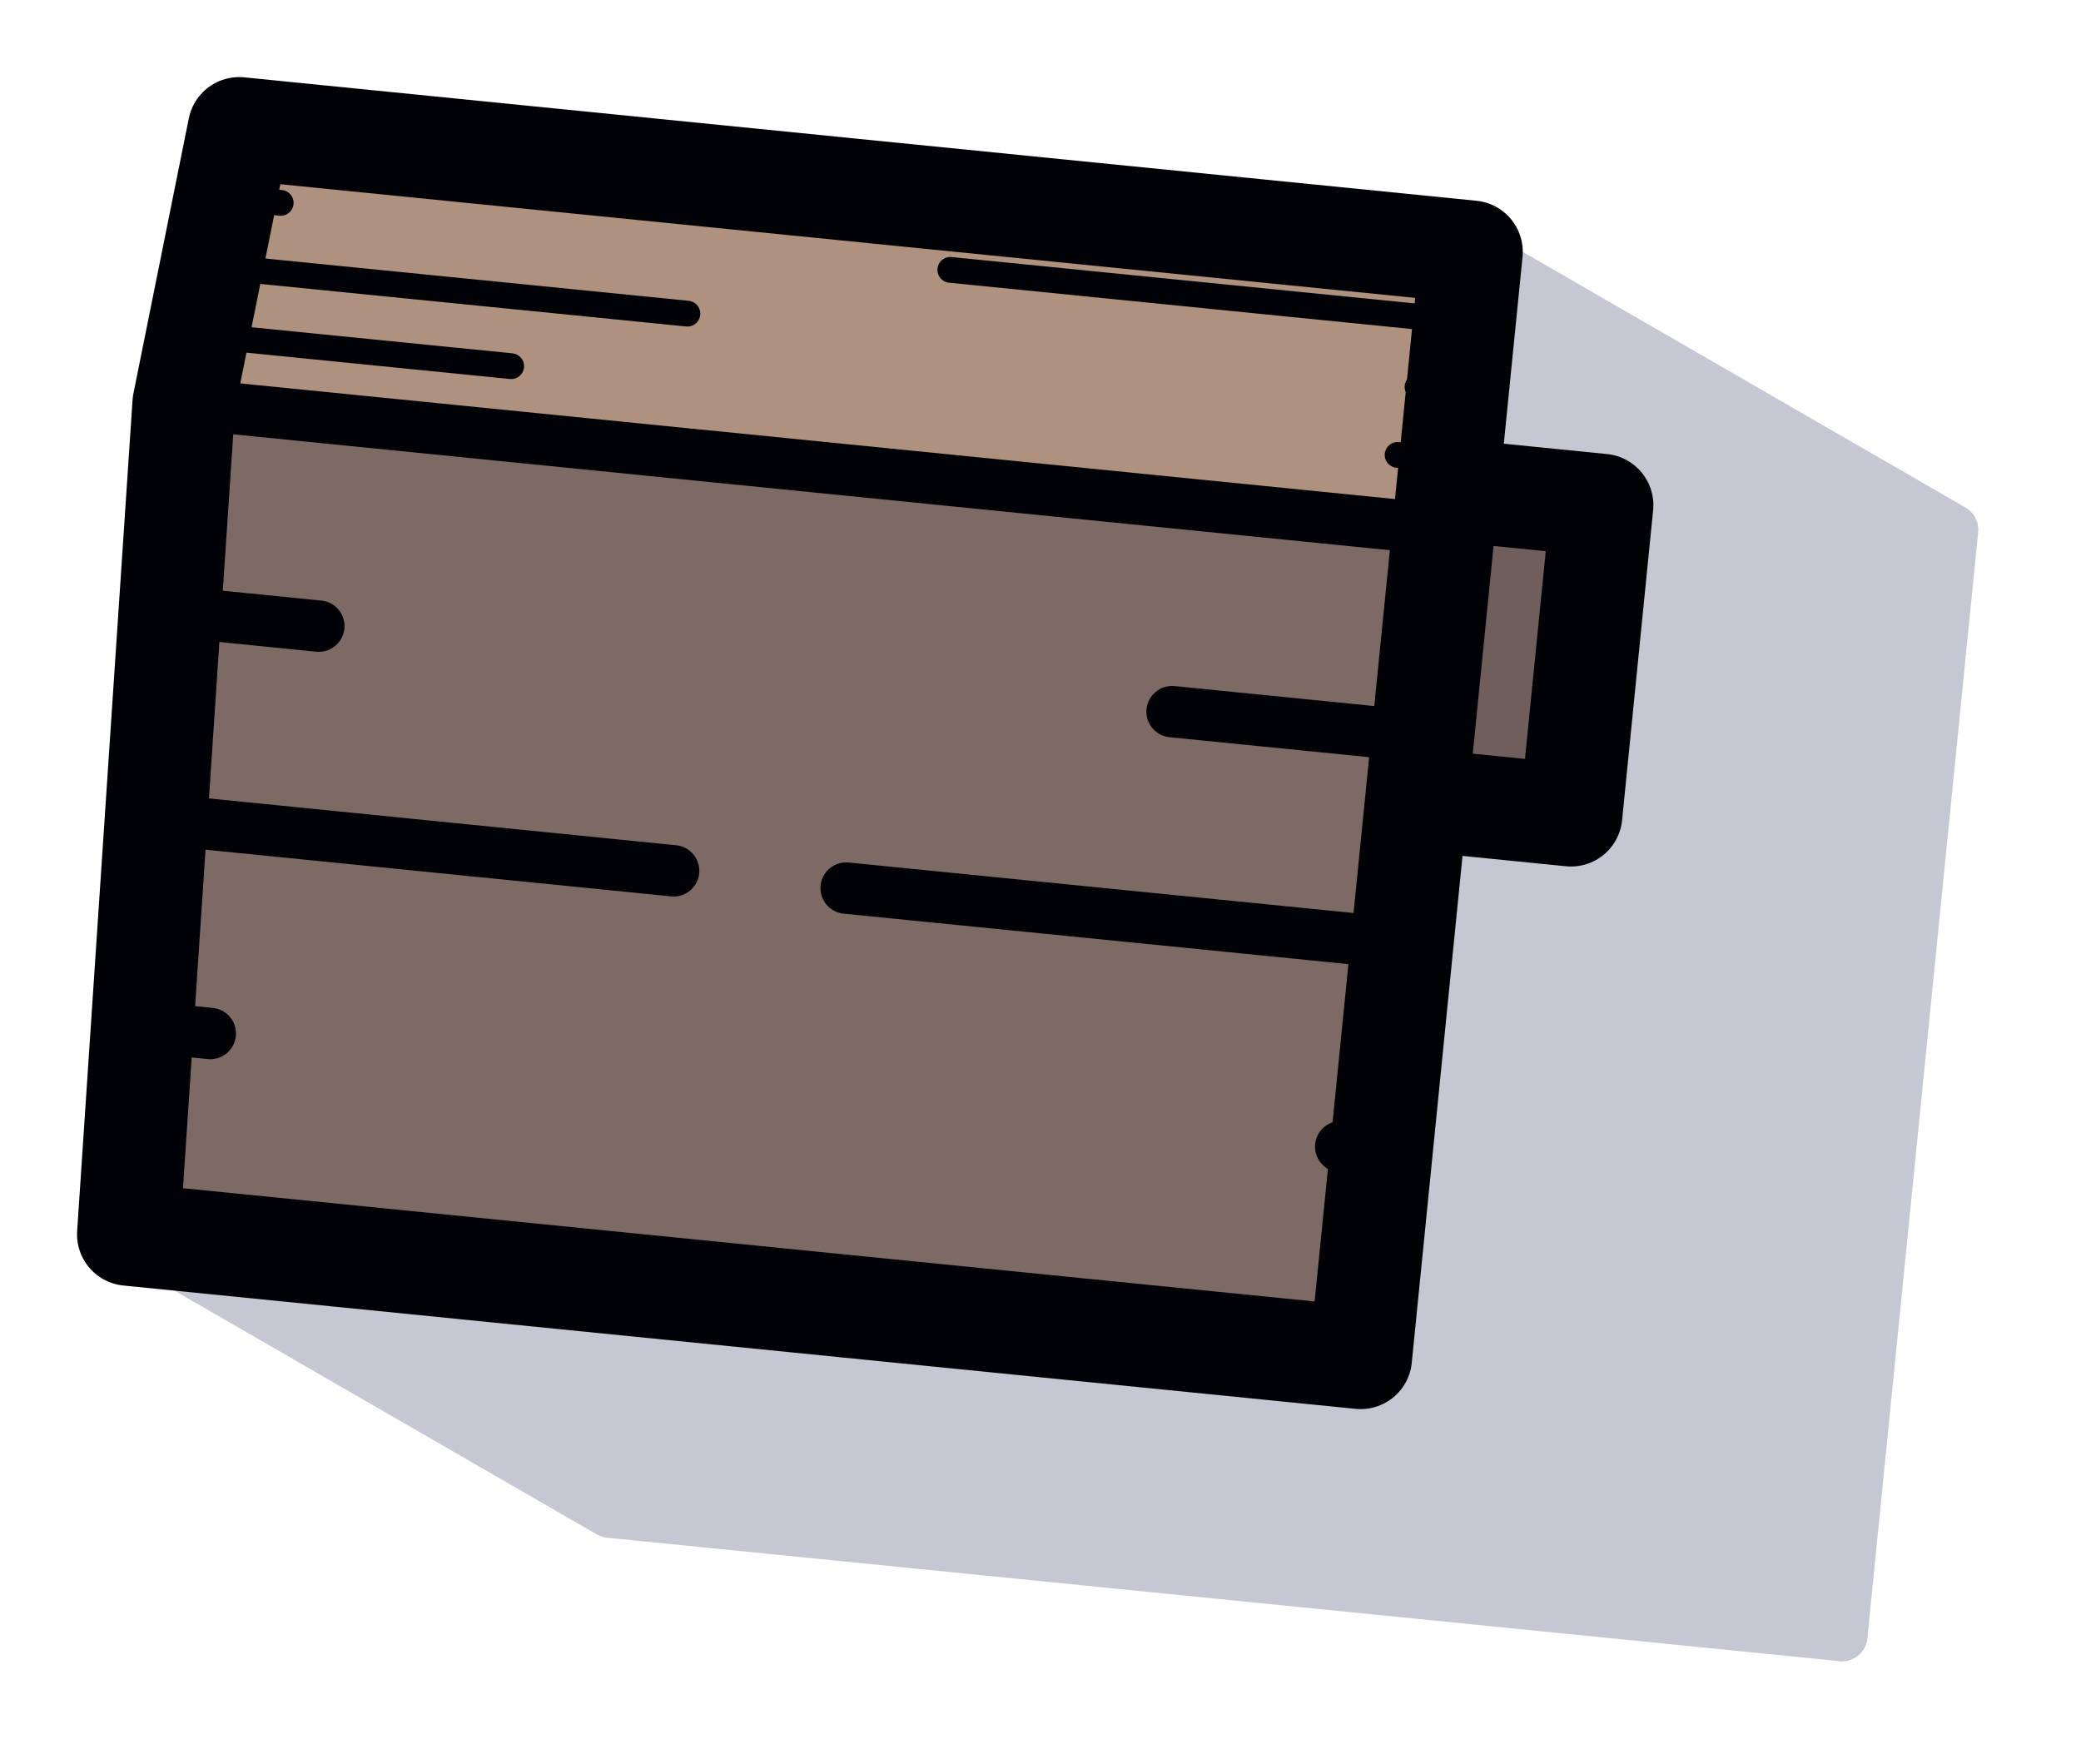
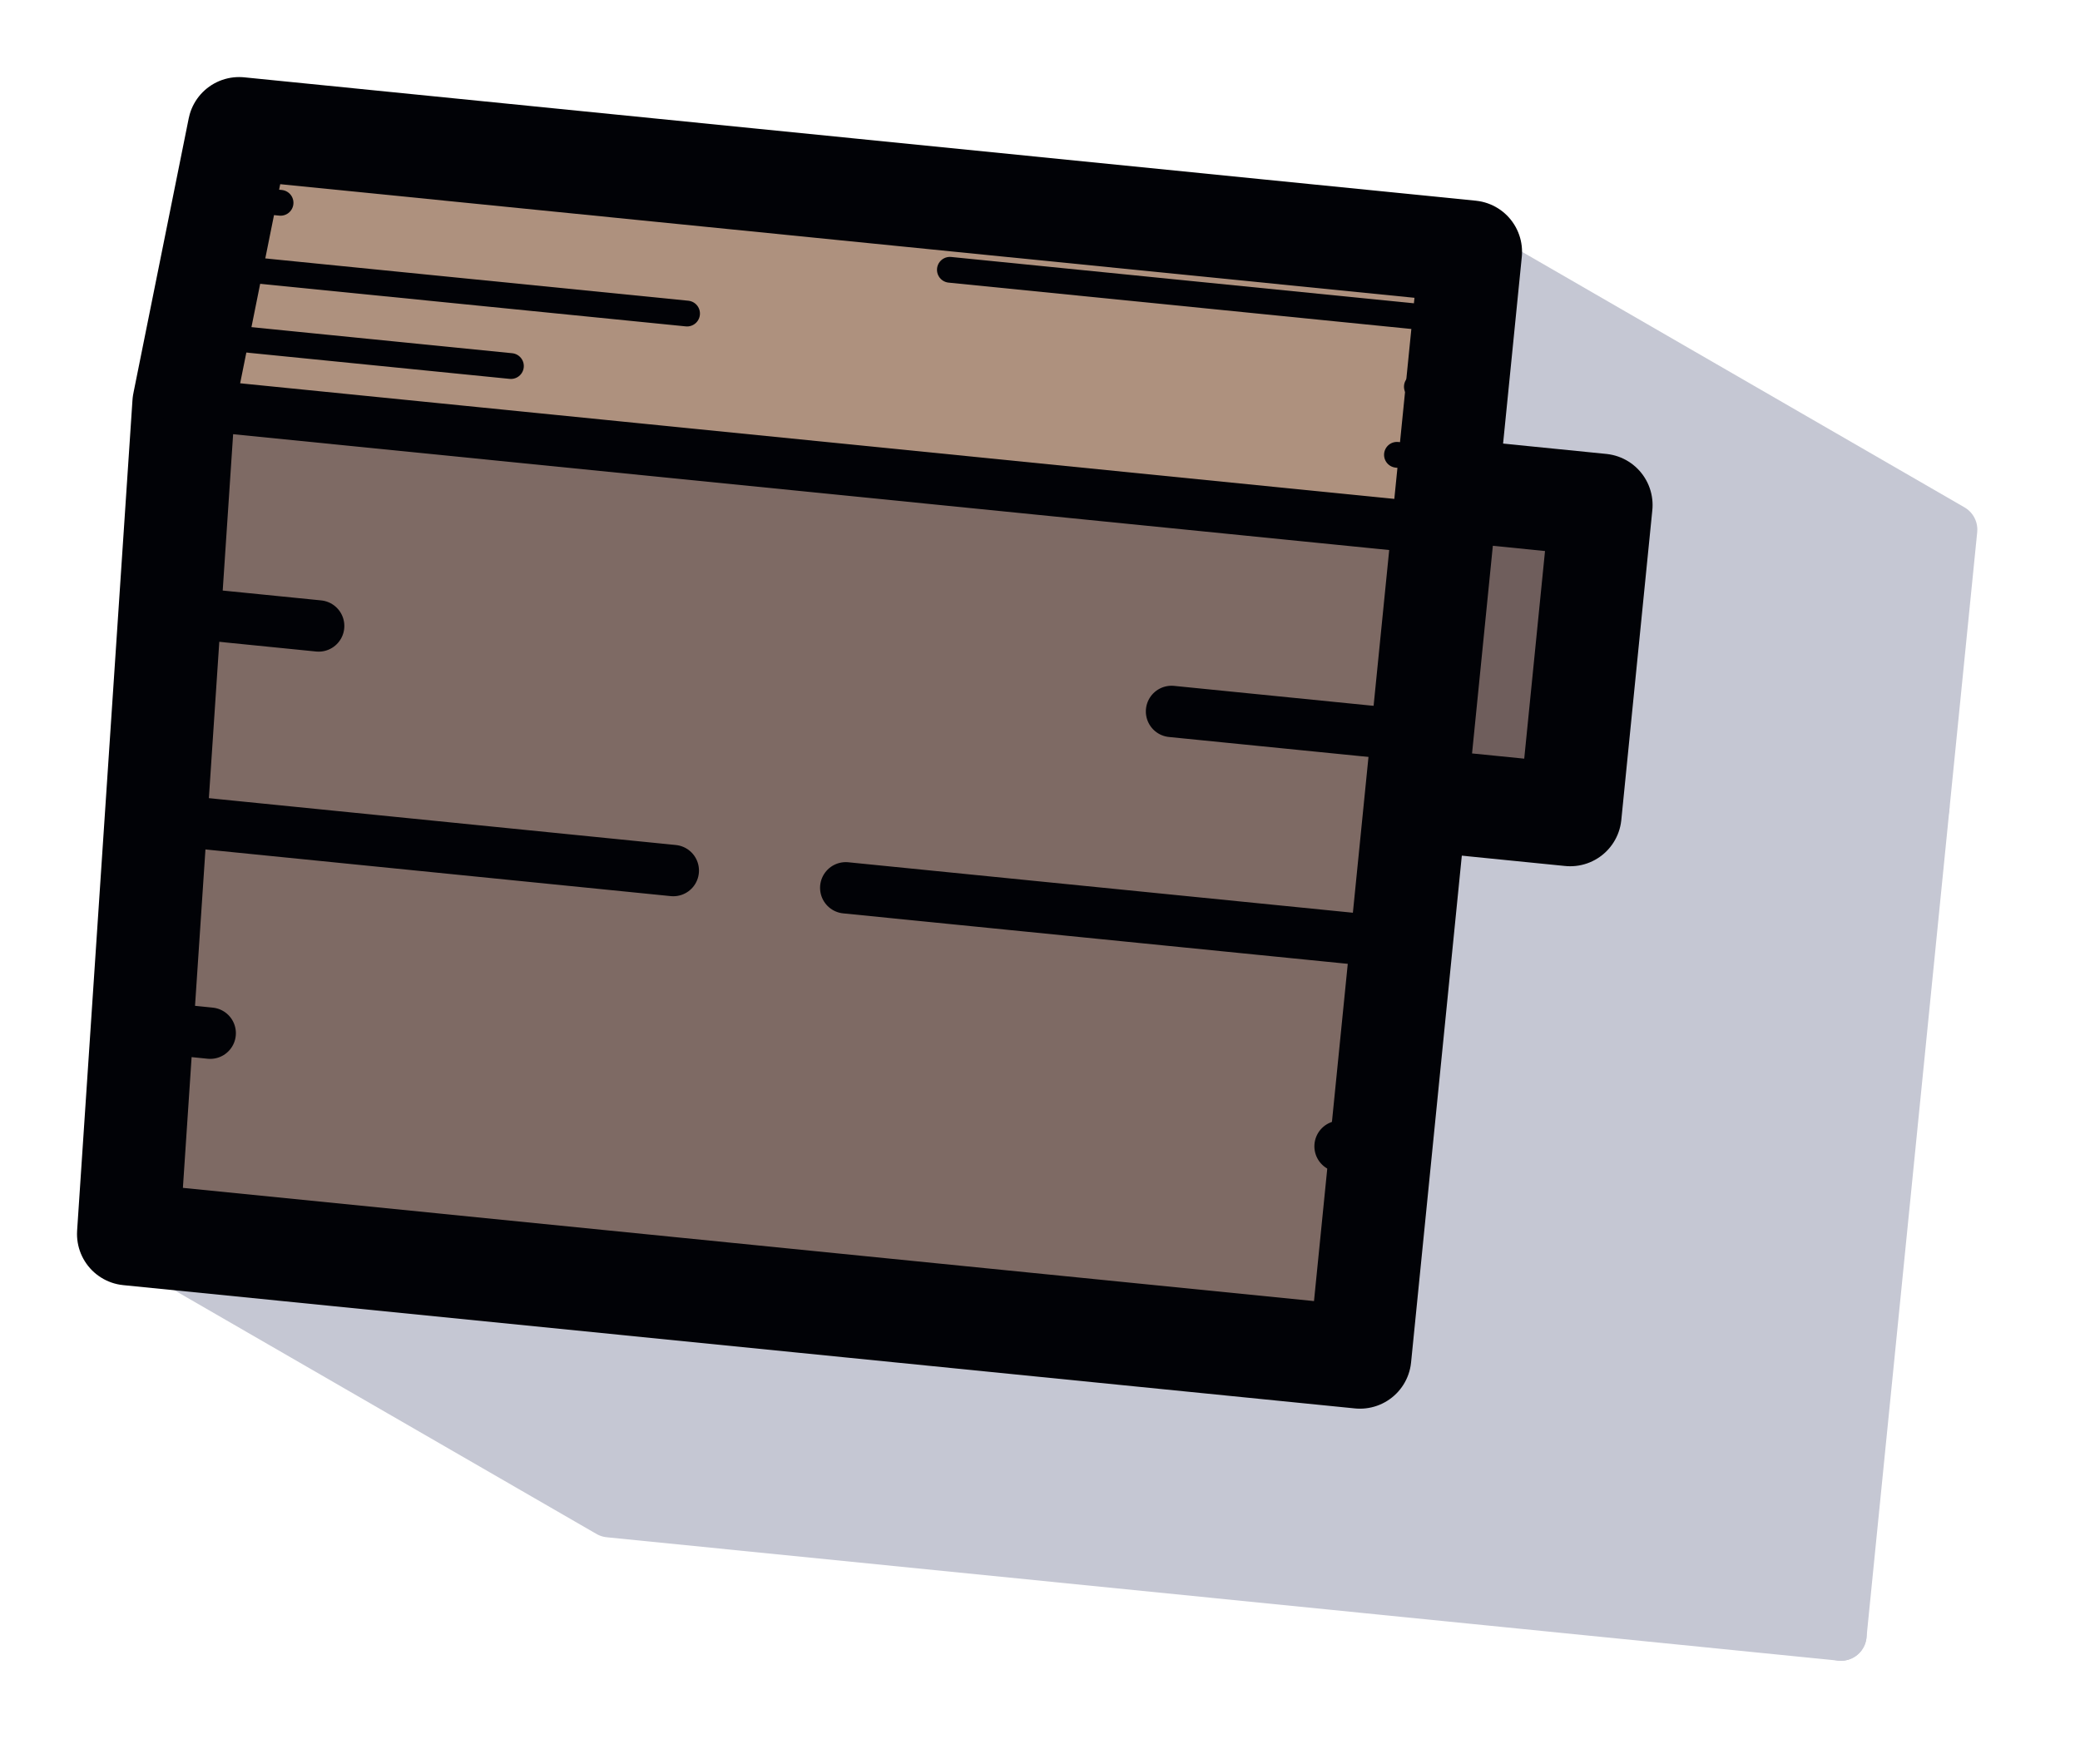
- <svg xmlns="http://www.w3.org/2000/svg" viewBox="137.789 232.919 20.254 17.167" width="20.254" height="17.167" stroke-linejoin="round" stroke-linecap="round" fill-rule="evenodd" fill="none">
+ <svg xmlns="http://www.w3.org/2000/svg" viewBox="137.789 232.919 20.254 17.167" width="486" height="412" stroke-linejoin="round" stroke-linecap="round" fill-rule="evenodd" fill="none" preserveAspectRatio="none">
  <g transform="translate(250.0195 250.0195) scale(1.000078)" opacity="0.55">
    <path d=" M -93.49,-9.241 L -98.173,-11.944 L -97.902,-14.648 L -93.219,-11.944 L -93.49,-9.241" fill="#9699AE" stroke="#9699AE" stroke-width="0.5" />
    <path d=" M -94.297,-1.183 L -98.98,-3.887 L -98.173,-11.944 L -93.49,-9.241 L -94.297,-1.183" fill="#9699AE" stroke="#9699AE" stroke-width="0.5" />
    <path d=" M -106.289,-2.384 L -110.972,-5.087 L -98.98,-3.887 L -94.297,-1.183 L -106.289,-2.384" fill="#9699AE" stroke="#9699AE" stroke-width="0.5" />
  </g>
  <g transform="translate(250.0195 250.0195) scale(1.000078)">
    <path d=" M -102.627,-12.784 L -102.929,-9.767 L -96.933,-9.167 L -96.631,-12.183 L -102.627,-12.784" fill="#6F5E5C" />
    <path d=" M -102.929,-9.767 L -96.933,-9.167 L -96.631,-12.183 L -102.627,-12.784" stroke="#010206" stroke-width="1" />
    <path d=" M -97.902,-14.648 L -98.173,-11.944 L -110.433,-13.172 L -109.894,-15.849 L -97.902,-14.648" fill="#AE917E" />
    <path d=" M -98.98,-3.887 L -98.173,-11.944 L -110.433,-13.172 L -110.972,-5.087 L -98.98,-3.887" fill="#7E6A64" />
    <path d=" M -98.375,-9.93 L -100.815,-10.174 M -110.568,-11.151 L -109.119,-11.006" stroke="#010206" stroke-width="0.5" />
    <path d=" M -98.105,-12.62 L -98.62,-12.672 M -110.298,-13.841 L -107.247,-13.536" stroke="#010206" stroke-width="0.251" />
    <path d=" M -98.576,-7.916 L -103.987,-8.457 M -110.702,-9.13 L -105.666,-8.625" stroke="#010206" stroke-width="0.5" />
    <path d=" M -98.038,-13.296 L -98.426,-13.335 M -110.164,-14.51 L -105.532,-14.047" stroke="#010206" stroke-width="0.251" />
    <path d=" M -98.778,-5.901 L -99.174,-5.941 M -110.837,-7.109 L -110.175,-7.042" stroke="#010206" stroke-width="0.5" />
    <path d=" M -97.97,-13.972 L -102.973,-14.473 M -110.029,-15.179 L -109.49,-15.125" stroke="#010206" stroke-width="0.251" />
    <path d=" M -110.433,-13.172 L -109.894,-15.849 L -97.902,-14.648 L -98.173,-11.944 L -98.98,-3.887 L -110.972,-5.087 L -110.433,-13.172" stroke="#010206" stroke-width="1" />
    <path d=" M -98.173,-11.944 L -110.433,-13.172" stroke="#010206" stroke-width="0.5" />
  </g>
</svg>
